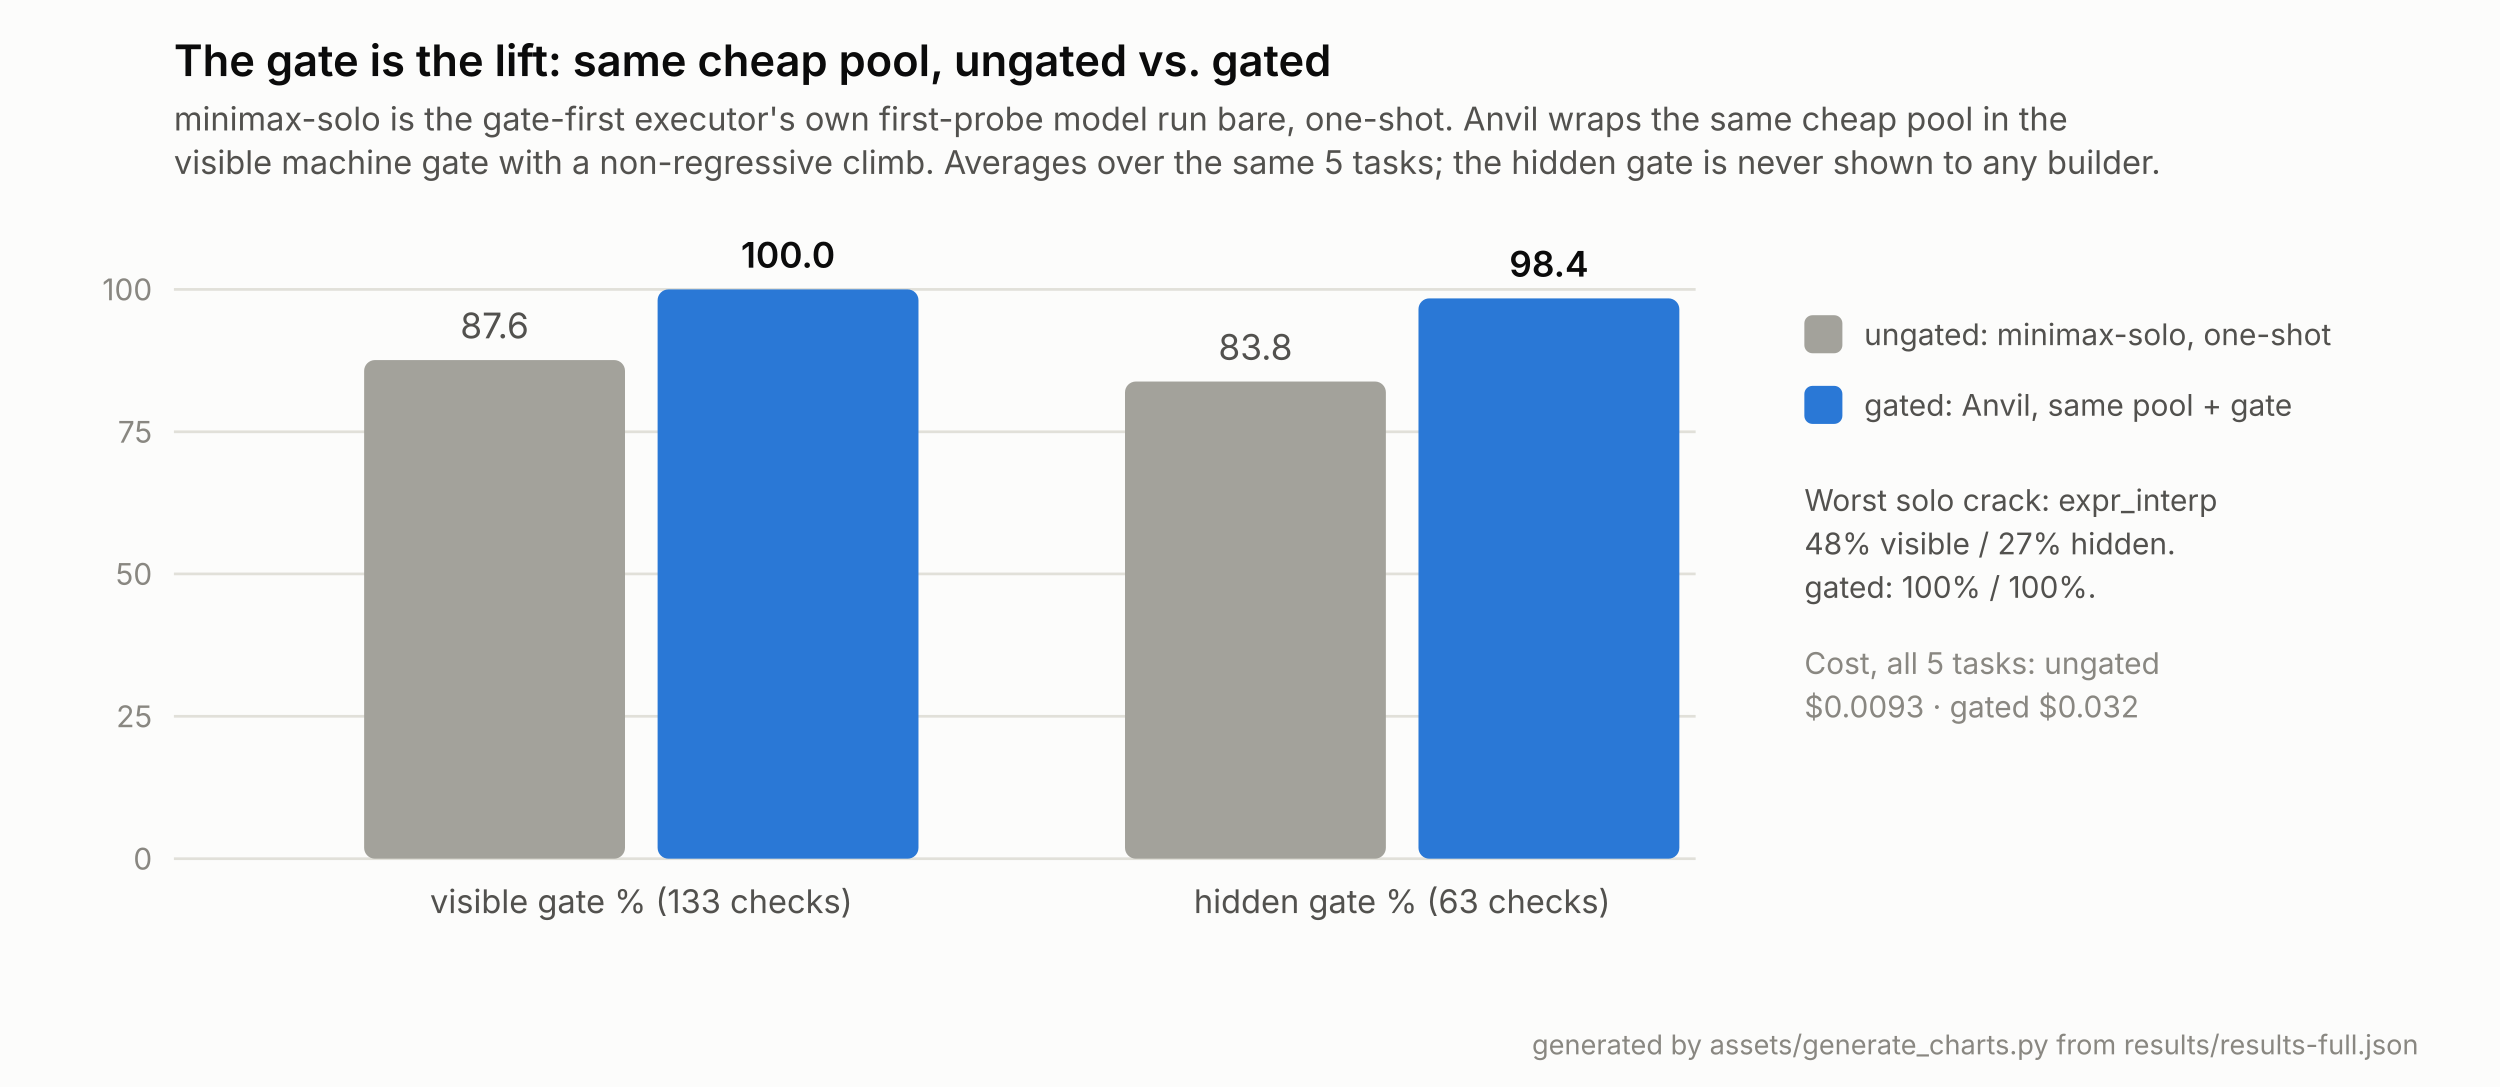
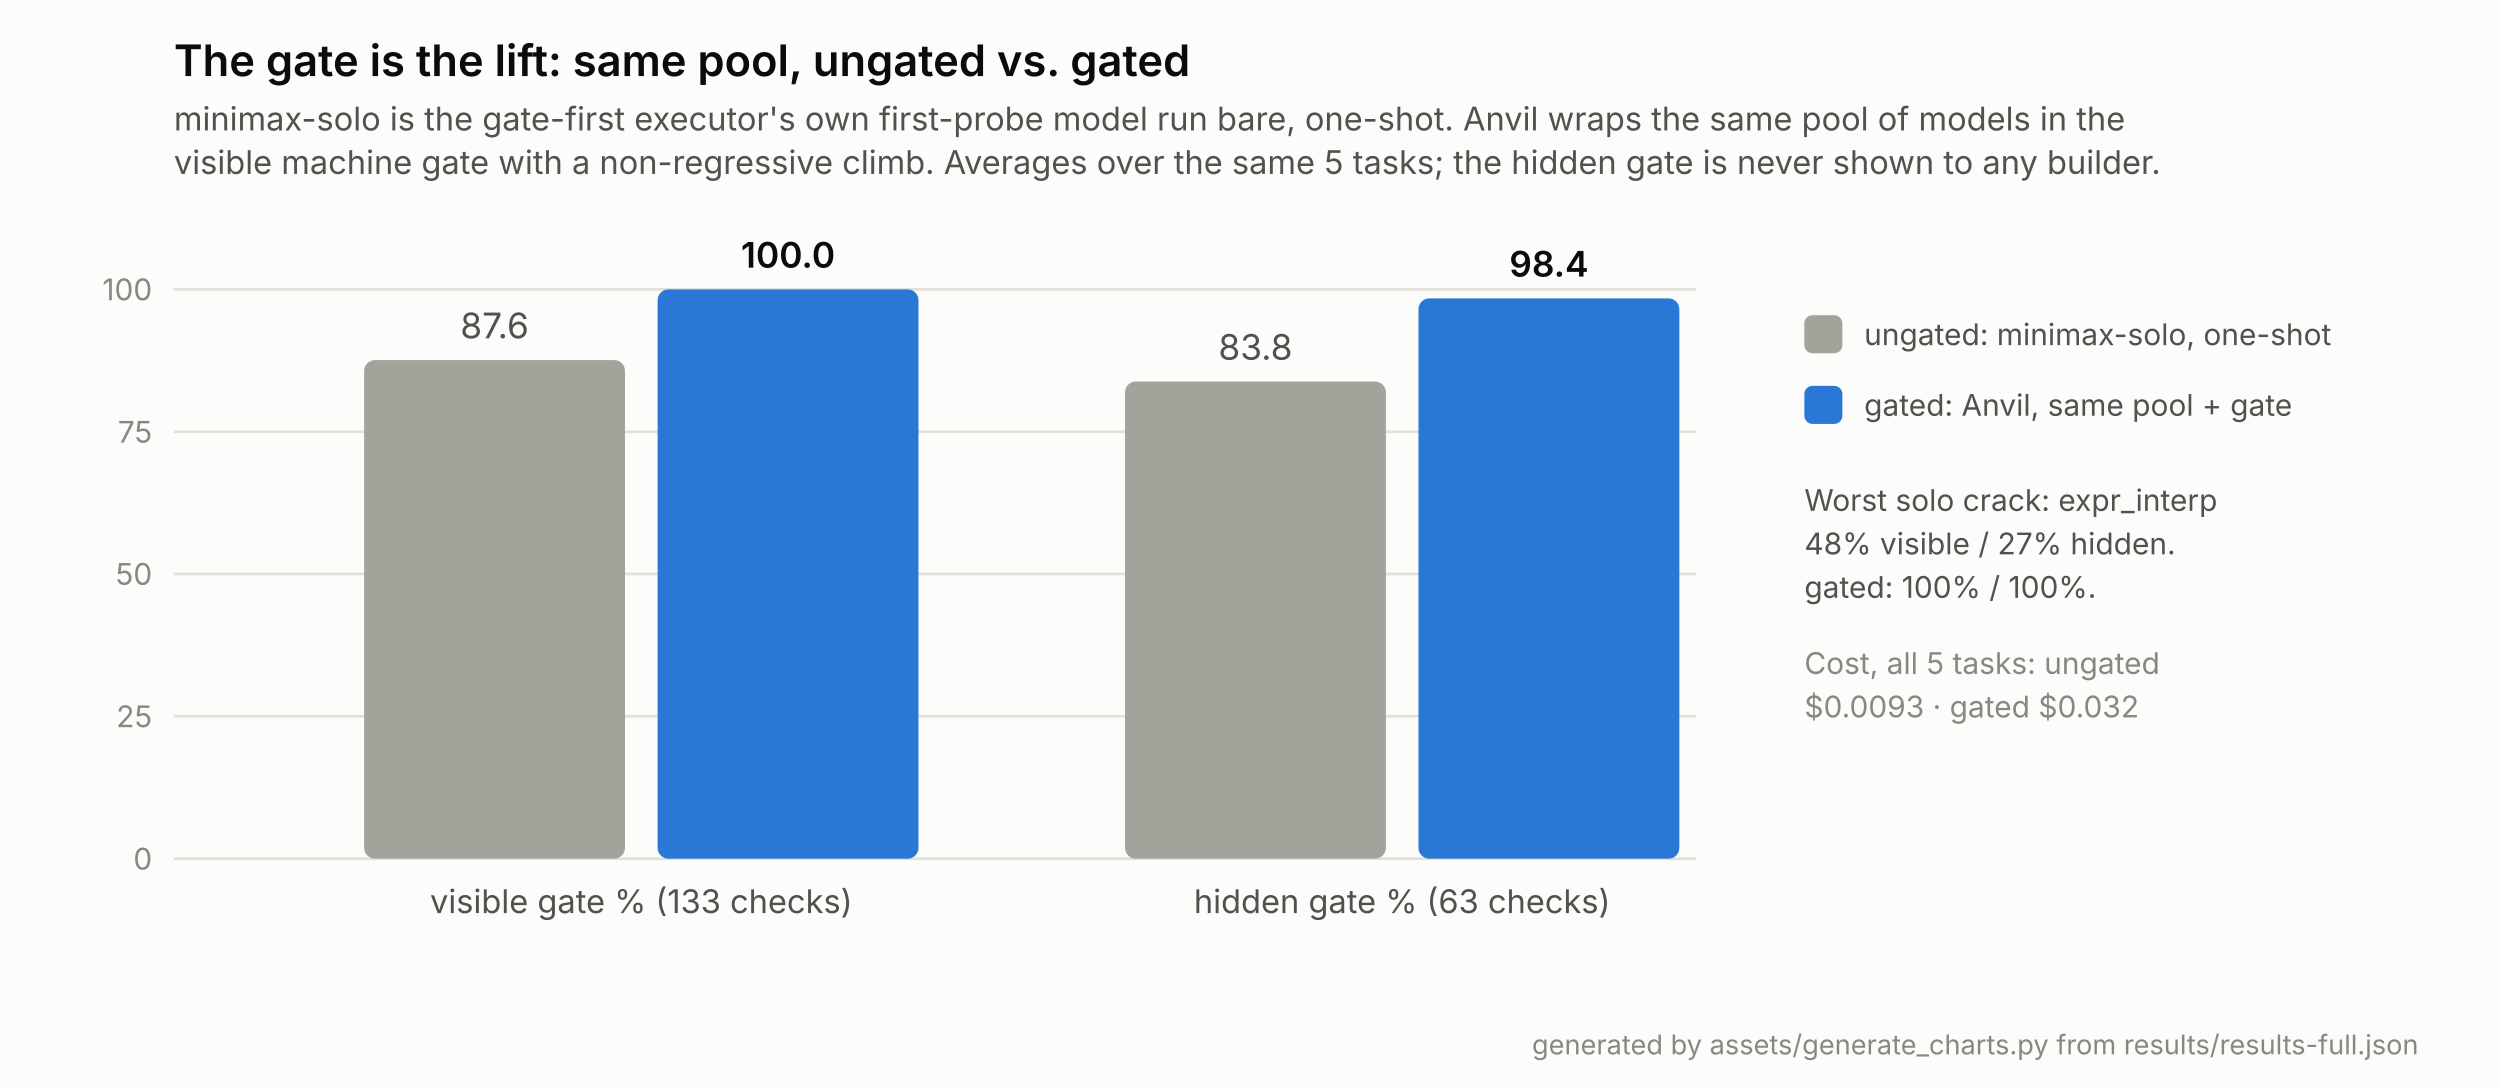
- <svg xmlns="http://www.w3.org/2000/svg" width="920" height="400" viewBox="0 0 920 400" role="img" aria-label="Gate lift: the same cheap first-probe model scores 87.6 percent visible and 83.8 percent hidden ungated; wrapped in the gate the pool reaches 100 percent visible and 98.4 percent hidden.">
+ <svg xmlns="http://www.w3.org/2000/svg" width="920" height="400" viewBox="0 0 920 400" role="img" aria-label="Gate lift: the same first-probe model scores 87.6 percent visible and 83.8 percent hidden ungated; wrapped in the gate the pool reaches 100 percent visible and 98.4 percent hidden.">
  <rect width="920" height="400" fill="#fcfcfb" />
-   <text x="64.0" y="28.0" font-family="system-ui, -apple-system, Segoe UI, sans-serif" font-size="16" fill="#0b0b0b" text-anchor="start" font-weight="600">The gate is the lift: same cheap pool, ungated vs. gated</text>
-   <text x="64.0" y="48.0" font-family="system-ui, -apple-system, Segoe UI, sans-serif" font-size="12" fill="#52514e" text-anchor="start">minimax-solo is the gate-first executor's own first-probe model run bare, one-shot. Anvil wraps the same cheap pool in the</text>
+   <text x="64.0" y="28.0" font-family="system-ui, -apple-system, Segoe UI, sans-serif" font-size="16" fill="#0b0b0b" text-anchor="start" font-weight="600">The gate is the lift: same pool, ungated vs. gated</text>
+   <text x="64.0" y="48.0" font-family="system-ui, -apple-system, Segoe UI, sans-serif" font-size="12" fill="#52514e" text-anchor="start">minimax-solo is the gate-first executor's own first-probe model run bare, one-shot. Anvil wraps the same pool of models in the</text>
  <text x="64.0" y="64.0" font-family="system-ui, -apple-system, Segoe UI, sans-serif" font-size="12" fill="#52514e" text-anchor="start">visible machine gate with a non-regressive climb. Averages over the same 5 tasks; the hidden gate is never shown to any builder.</text>
  <line x1="64" y1="316.0" x2="624" y2="316.0" stroke="#e1e0d9" stroke-width="1" />
  <text x="56.0" y="320.0" font-family="system-ui, -apple-system, Segoe UI, sans-serif" font-size="11" fill="#898781" text-anchor="end">0</text>
  <line x1="64" y1="263.6" x2="624" y2="263.6" stroke="#e1e0d9" stroke-width="1" />
  <text x="56.0" y="267.6" font-family="system-ui, -apple-system, Segoe UI, sans-serif" font-size="11" fill="#898781" text-anchor="end">25</text>
  <line x1="64" y1="211.2" x2="624" y2="211.2" stroke="#e1e0d9" stroke-width="1" />
  <text x="56.0" y="215.2" font-family="system-ui, -apple-system, Segoe UI, sans-serif" font-size="11" fill="#898781" text-anchor="end">50</text>
  <line x1="64" y1="158.9" x2="624" y2="158.9" stroke="#e1e0d9" stroke-width="1" />
  <text x="56.0" y="162.9" font-family="system-ui, -apple-system, Segoe UI, sans-serif" font-size="11" fill="#898781" text-anchor="end">75</text>
  <line x1="64" y1="106.5" x2="624" y2="106.5" stroke="#e1e0d9" stroke-width="1" />
  <text x="56.0" y="110.5" font-family="system-ui, -apple-system, Segoe UI, sans-serif" font-size="11" fill="#898781" text-anchor="end">100</text>
  <rect x="134" y="132.5" width="96" height="183.5" rx="4" fill="#a3a29b" />
  <text x="182.0" y="124.5" font-family="system-ui, -apple-system, Segoe UI, sans-serif" font-size="13" fill="#52514e" text-anchor="middle">87.6</text>
  <rect x="242" y="106.5" width="96" height="209.5" rx="4" fill="#2a78d6" />
  <text x="290.0" y="98.5" font-family="system-ui, -apple-system, Segoe UI, sans-serif" font-size="13" fill="#0b0b0b" text-anchor="middle" font-weight="600">100.0</text>
  <text x="236.0" y="336.0" font-family="system-ui, -apple-system, Segoe UI, sans-serif" font-size="12" fill="#52514e" text-anchor="middle">visible gate % (133 checks)</text>
  <rect x="414" y="140.4" width="96" height="175.6" rx="4" fill="#a3a29b" />
  <text x="462.0" y="132.4" font-family="system-ui, -apple-system, Segoe UI, sans-serif" font-size="13" fill="#52514e" text-anchor="middle">83.8</text>
  <rect x="522" y="109.8" width="96" height="206.2" rx="4" fill="#2a78d6" />
  <text x="570.0" y="101.8" font-family="system-ui, -apple-system, Segoe UI, sans-serif" font-size="13" fill="#0b0b0b" text-anchor="middle" font-weight="600">98.4</text>
  <text x="516.0" y="336.0" font-family="system-ui, -apple-system, Segoe UI, sans-serif" font-size="12" fill="#52514e" text-anchor="middle">hidden gate % (63 checks)</text>
  <rect x="664" y="116" width="14" height="14" rx="3" fill="#a3a29b" />
  <text x="686.0" y="127.0" font-family="system-ui, -apple-system, Segoe UI, sans-serif" font-size="11" fill="#52514e" text-anchor="start">ungated: minimax-solo, one-shot</text>
  <rect x="664" y="142" width="14" height="14" rx="3" fill="#2a78d6" />
  <text x="686.0" y="153.0" font-family="system-ui, -apple-system, Segoe UI, sans-serif" font-size="11" fill="#52514e" text-anchor="start">gated: Anvil, same pool + gate</text>
  <text x="664.0" y="188.0" font-family="system-ui, -apple-system, Segoe UI, sans-serif" font-size="11" fill="#52514e" text-anchor="start">Worst solo crack: expr_interp</text>
  <text x="664.0" y="204.0" font-family="system-ui, -apple-system, Segoe UI, sans-serif" font-size="11" fill="#52514e" text-anchor="start">48% visible / 27% hidden.</text>
  <text x="664.0" y="220.0" font-family="system-ui, -apple-system, Segoe UI, sans-serif" font-size="11" fill="#52514e" text-anchor="start">gated: 100% / 100%.</text>
  <text x="664.0" y="248.0" font-family="system-ui, -apple-system, Segoe UI, sans-serif" font-size="11" fill="#898781" text-anchor="start">Cost, all 5 tasks: ungated</text>
  <text x="664.0" y="264.0" font-family="system-ui, -apple-system, Segoe UI, sans-serif" font-size="11" fill="#898781" text-anchor="start">$0.0093 · gated $0.032</text>
  <text x="890.0" y="388.0" font-family="system-ui, -apple-system, Segoe UI, sans-serif" font-size="10" fill="#898781" text-anchor="end">generated by assets/generate_charts.py from results/results-full.json</text>
</svg>
